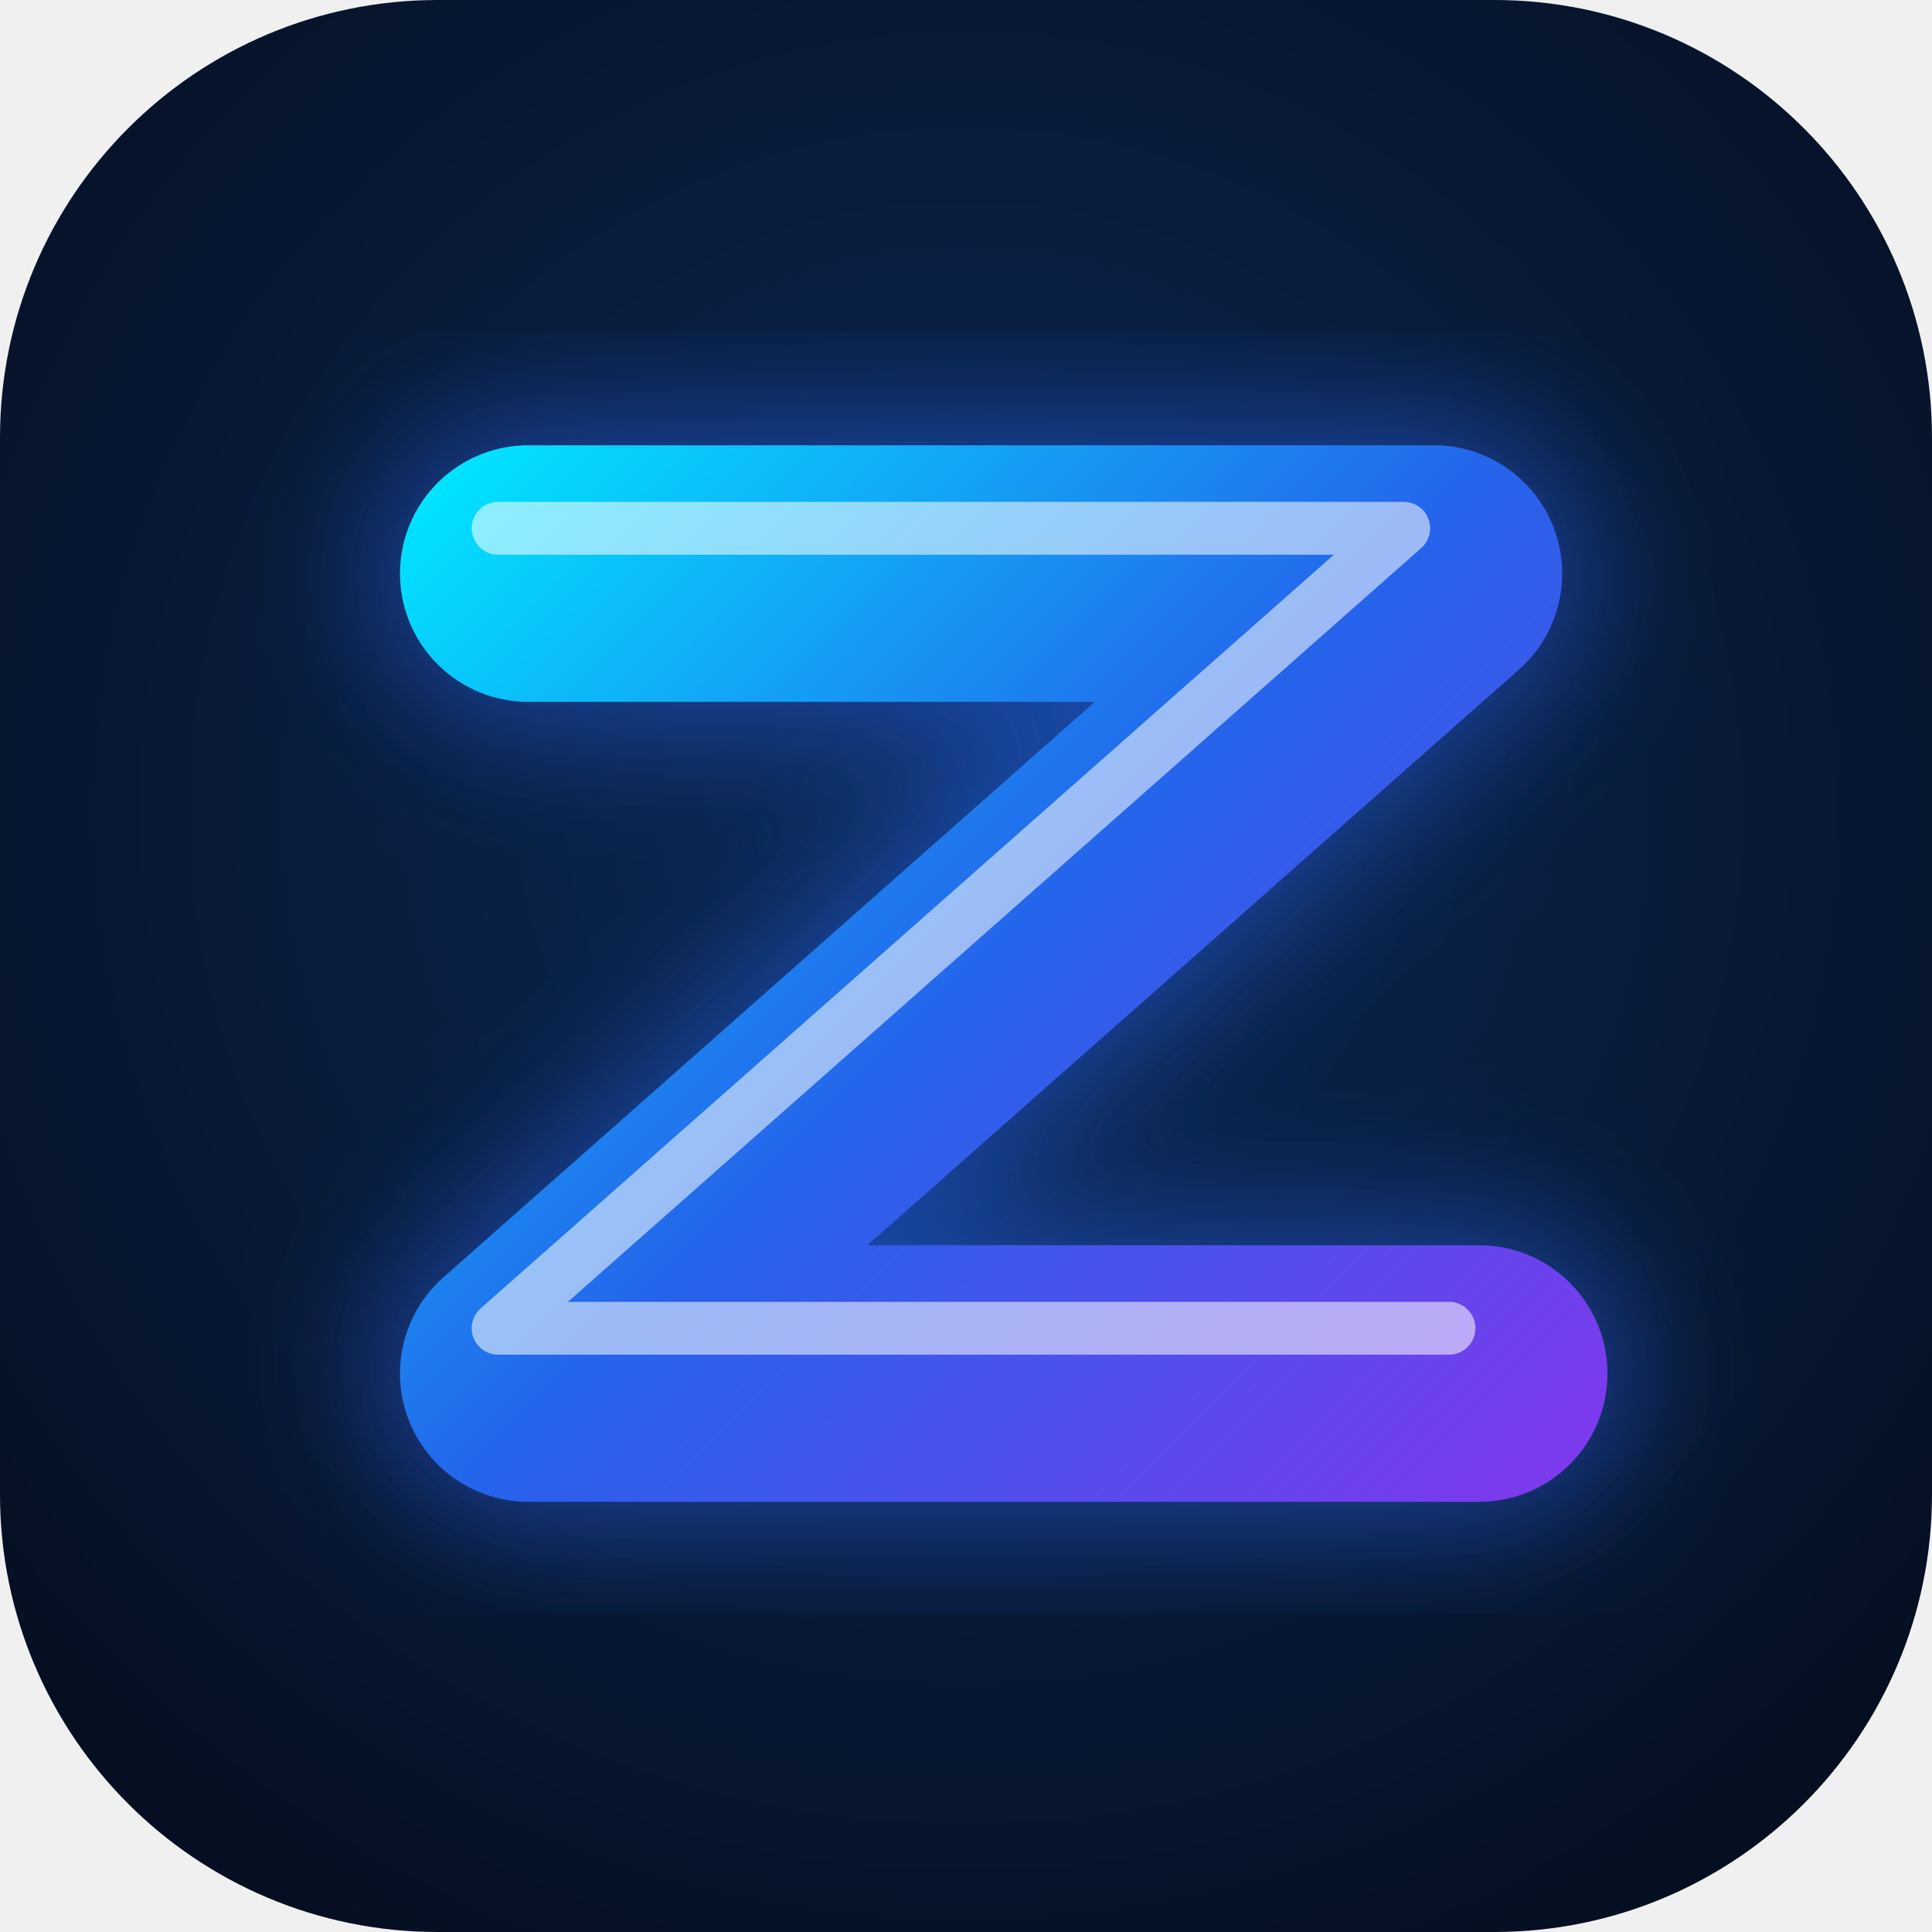
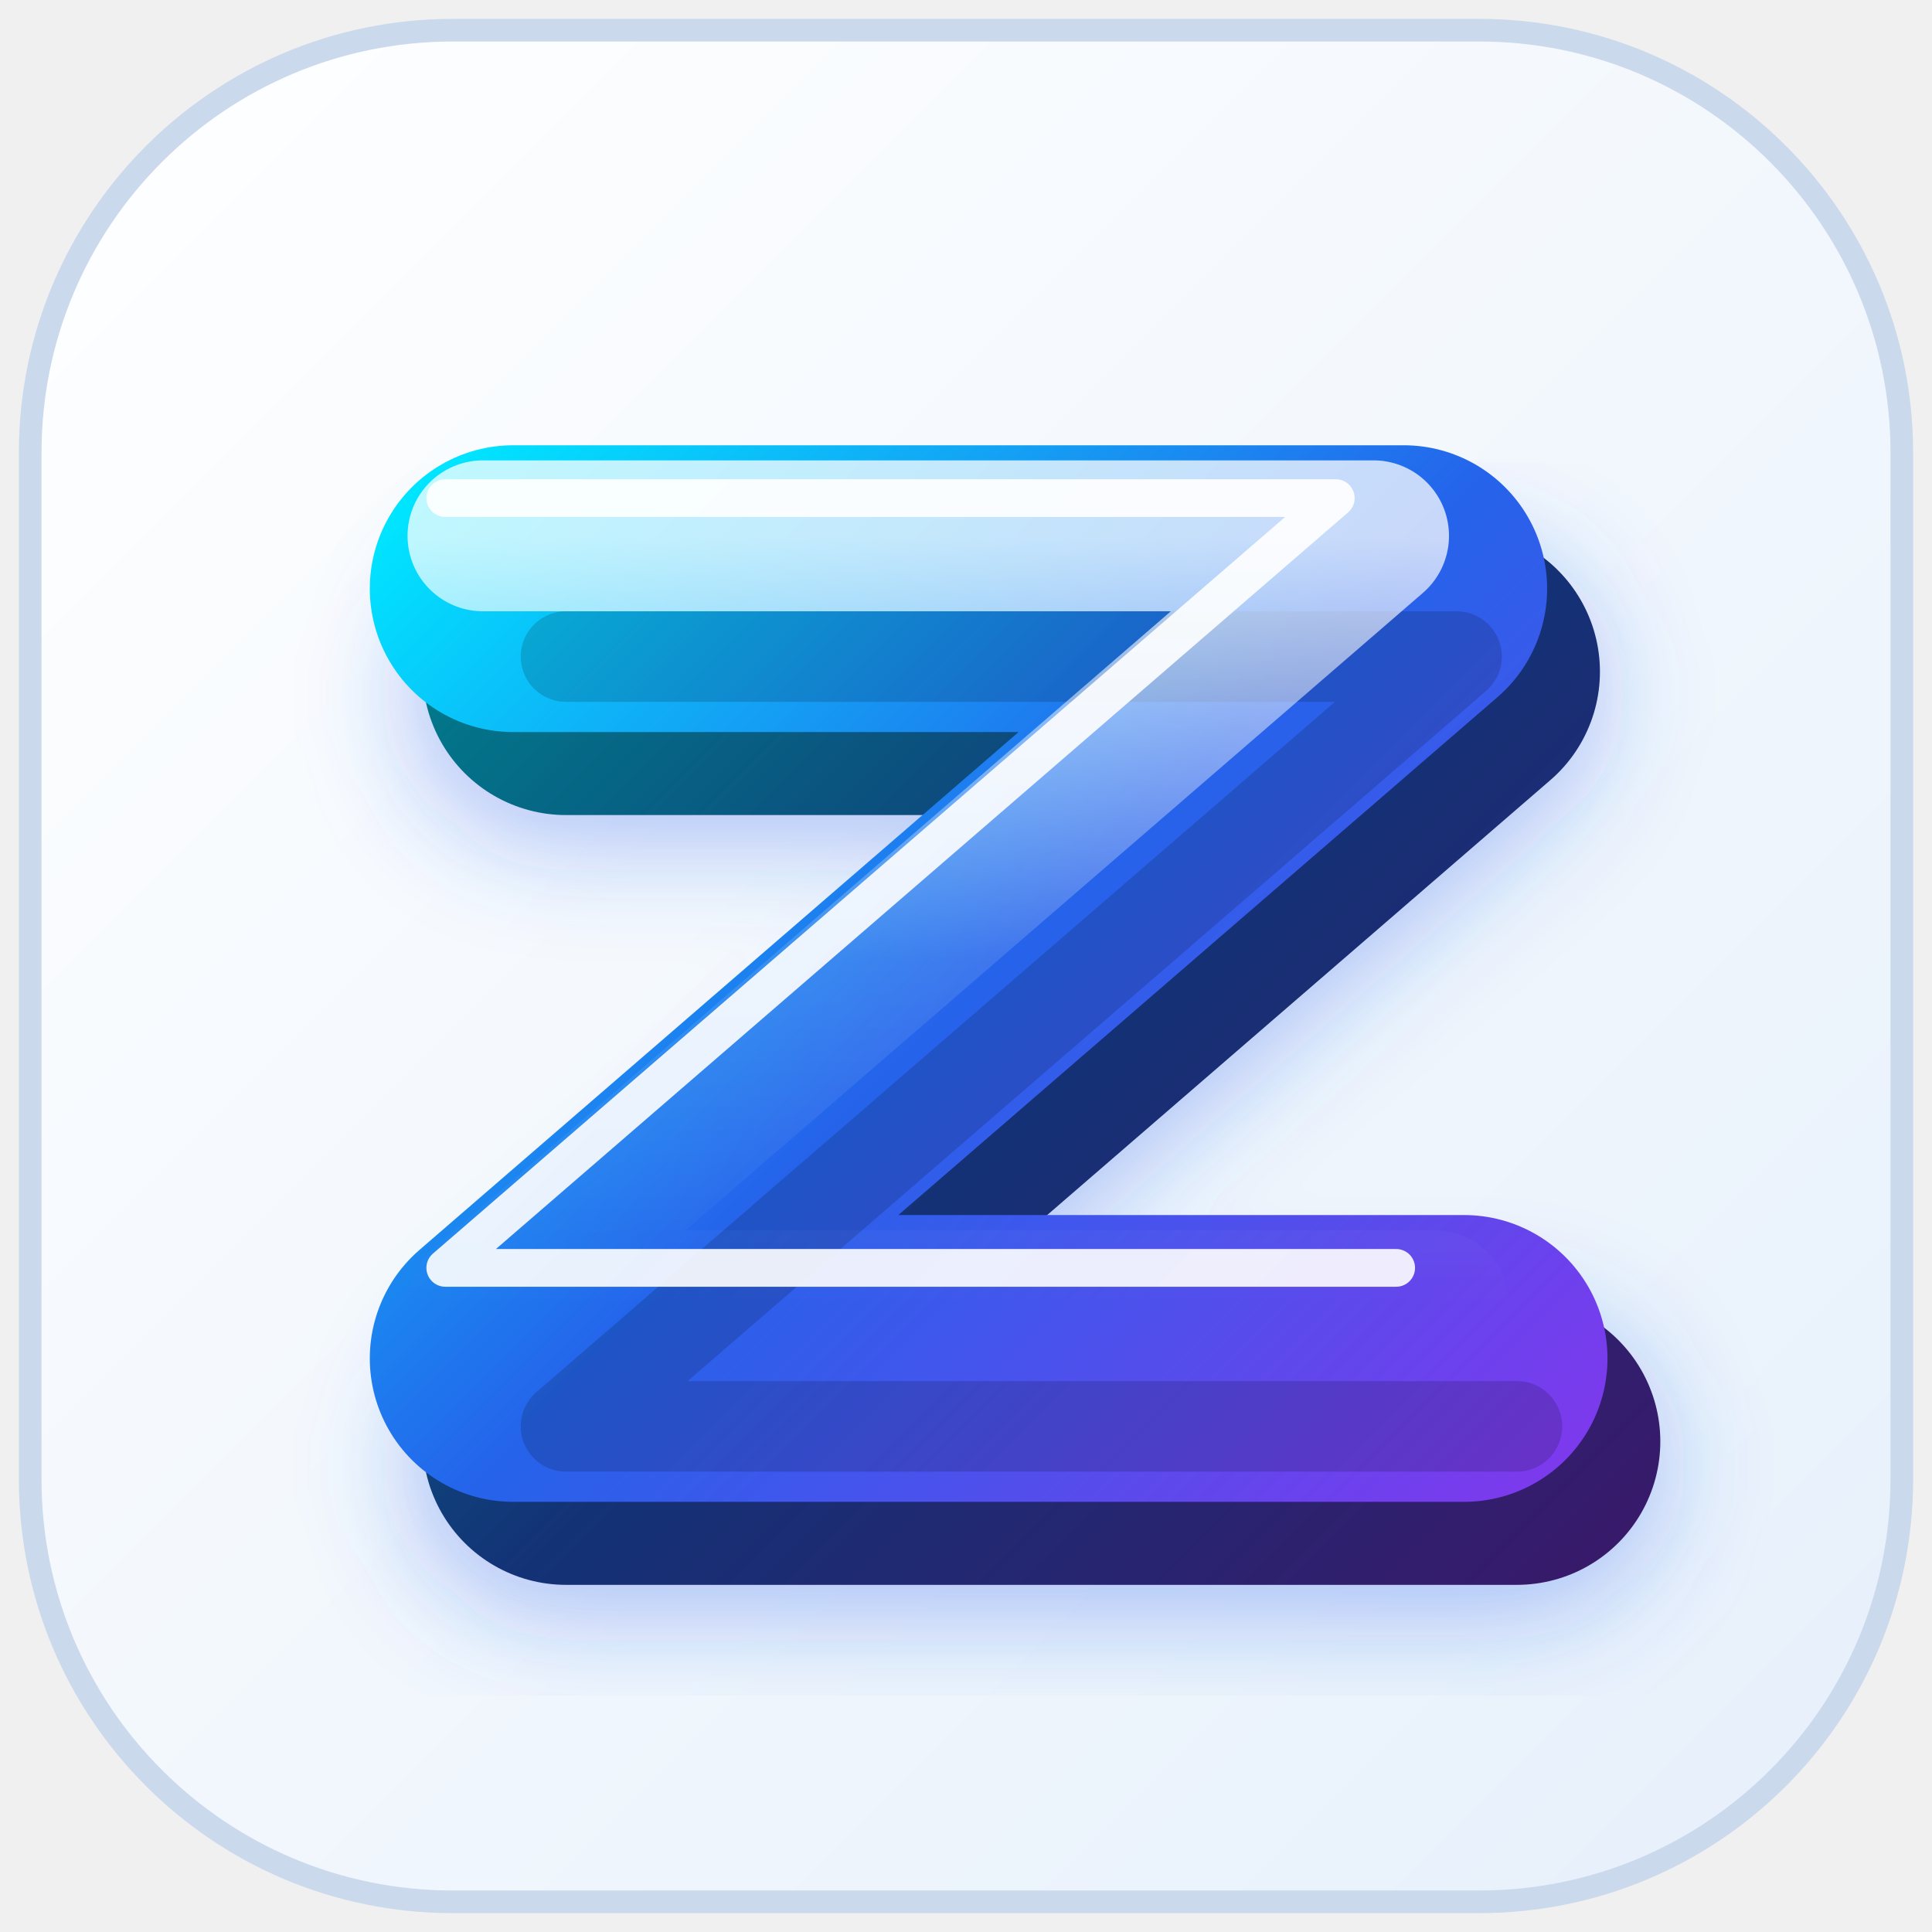
<svg xmlns="http://www.w3.org/2000/svg" viewBox="0 0 256 256">
  <defs>
-     <linearGradient id="g" x1="60" y1="60" x2="200" y2="200" gradientUnits="userSpaceOnUse">
+     <linearGradient id="face" x1="60" y1="60" x2="200" y2="200" gradientUnits="userSpaceOnUse">
      <stop offset="0" stop-color="#00E5FF" />
      <stop offset=".5" stop-color="#2563EB" />
      <stop offset="1" stop-color="#7C3AED" />
    </linearGradient>
-     <radialGradient id="bg" cx=".5" cy=".42" r=".75">
-       <stop offset="0" stop-color="#0B2A57" />
-       <stop offset="1" stop-color="#050B1A" />
-     </radialGradient>
-     <filter id="b" x="-30%" y="-30%" width="160%" height="160%">
-       <feGaussianBlur stdDeviation="9" />
+     <linearGradient id="side" x1="60" y1="60" x2="200" y2="200" gradientUnits="userSpaceOnUse">
+       <stop offset="0" stop-color="#007e8c" />
+       <stop offset=".5" stop-color="#133276" />
+       <stop offset="1" stop-color="#381a6b" />
+     </linearGradient>
+     <linearGradient id="gloss" x1="0" y1="0" x2="0" y2="1">
+       <stop offset="0" stop-color="#fff" stop-opacity=".75" />
+       <stop offset=".55" stop-color="#fff" stop-opacity=".12" />
+       <stop offset="1" stop-color="#fff" stop-opacity="0" />
+     </linearGradient>
+     <linearGradient id="bg" x1="0" y1="0" x2="1" y2="1">
+       <stop offset="0" stop-color="#FFFFFF" />
+       <stop offset="1" stop-color="#E6F0FB" />
+     </linearGradient>
+     <mask id="cut" maskUnits="userSpaceOnUse" x="0" y="0" width="256" height="256">
+       <path d="M68 78 H186 L68 180 H194" fill="none" stroke="#fff" stroke-width="38" stroke-linecap="round" stroke-linejoin="round" />
+     </mask>
+     <filter id="blur" x="-30%" y="-30%" width="160%" height="160%">
+       <feGaussianBlur stdDeviation="7" />
    </filter>
  </defs>
-   <rect width="256" height="256" rx="58" fill="url(#bg)" />
-   <path d="M70 76 H190 L70 182 H196" fill="none" stroke="#2563EB" stroke-width="40" stroke-linecap="round" stroke-linejoin="round" opacity=".55" filter="url(#b)" />
-   <path d="M70 76 H190 L70 182 H196" fill="none" stroke="url(#g)" stroke-width="34" stroke-linecap="round" stroke-linejoin="round" />
-   <path d="M70 76 H190 L70 182 H196" fill="none" stroke="#fff" stroke-opacity=".55" stroke-width="7" stroke-linecap="round" stroke-linejoin="round" transform="translate(-4 -6)" />
+   <rect x="4" y="4" width="248" height="248" rx="56" fill="url(#bg)" stroke="#CBD9EC" stroke-width="3" />
+   <path d="M68 78 H186 L68 180 H194" fill="none" stroke="#2563EB" stroke-opacity=".35" stroke-width="40" stroke-linecap="round" stroke-linejoin="round" filter="url(#blur)" transform="translate(6 14)" />
+   <path d="M68 78 H186 L68 180 H194" fill="none" stroke="url(#side)" stroke-width="38" stroke-linecap="round" stroke-linejoin="round" transform="translate(7 11)" />
+   <path d="M68 78 H186 L68 180 H194" fill="none" stroke="url(#face)" stroke-width="38" stroke-linecap="round" stroke-linejoin="round" />
+   <g mask="url(#cut)">
+     <path d="M68 78 H186 L68 180 H194" fill="none" stroke="#000" stroke-opacity=".16" stroke-width="12" stroke-linecap="round" stroke-linejoin="round" transform="translate(7 9)" />
+     <path d="M68 78 H186 L68 180 H194" fill="none" stroke="url(#gloss)" stroke-width="20" stroke-linecap="round" stroke-linejoin="round" transform="translate(-4 -7)" />
+     <path d="M68 78 H186 L68 180 H194" fill="none" stroke="#fff" stroke-opacity=".9" stroke-width="5" stroke-linecap="round" stroke-linejoin="round" transform="translate(-9 -12)" />
+   </g>
</svg>
